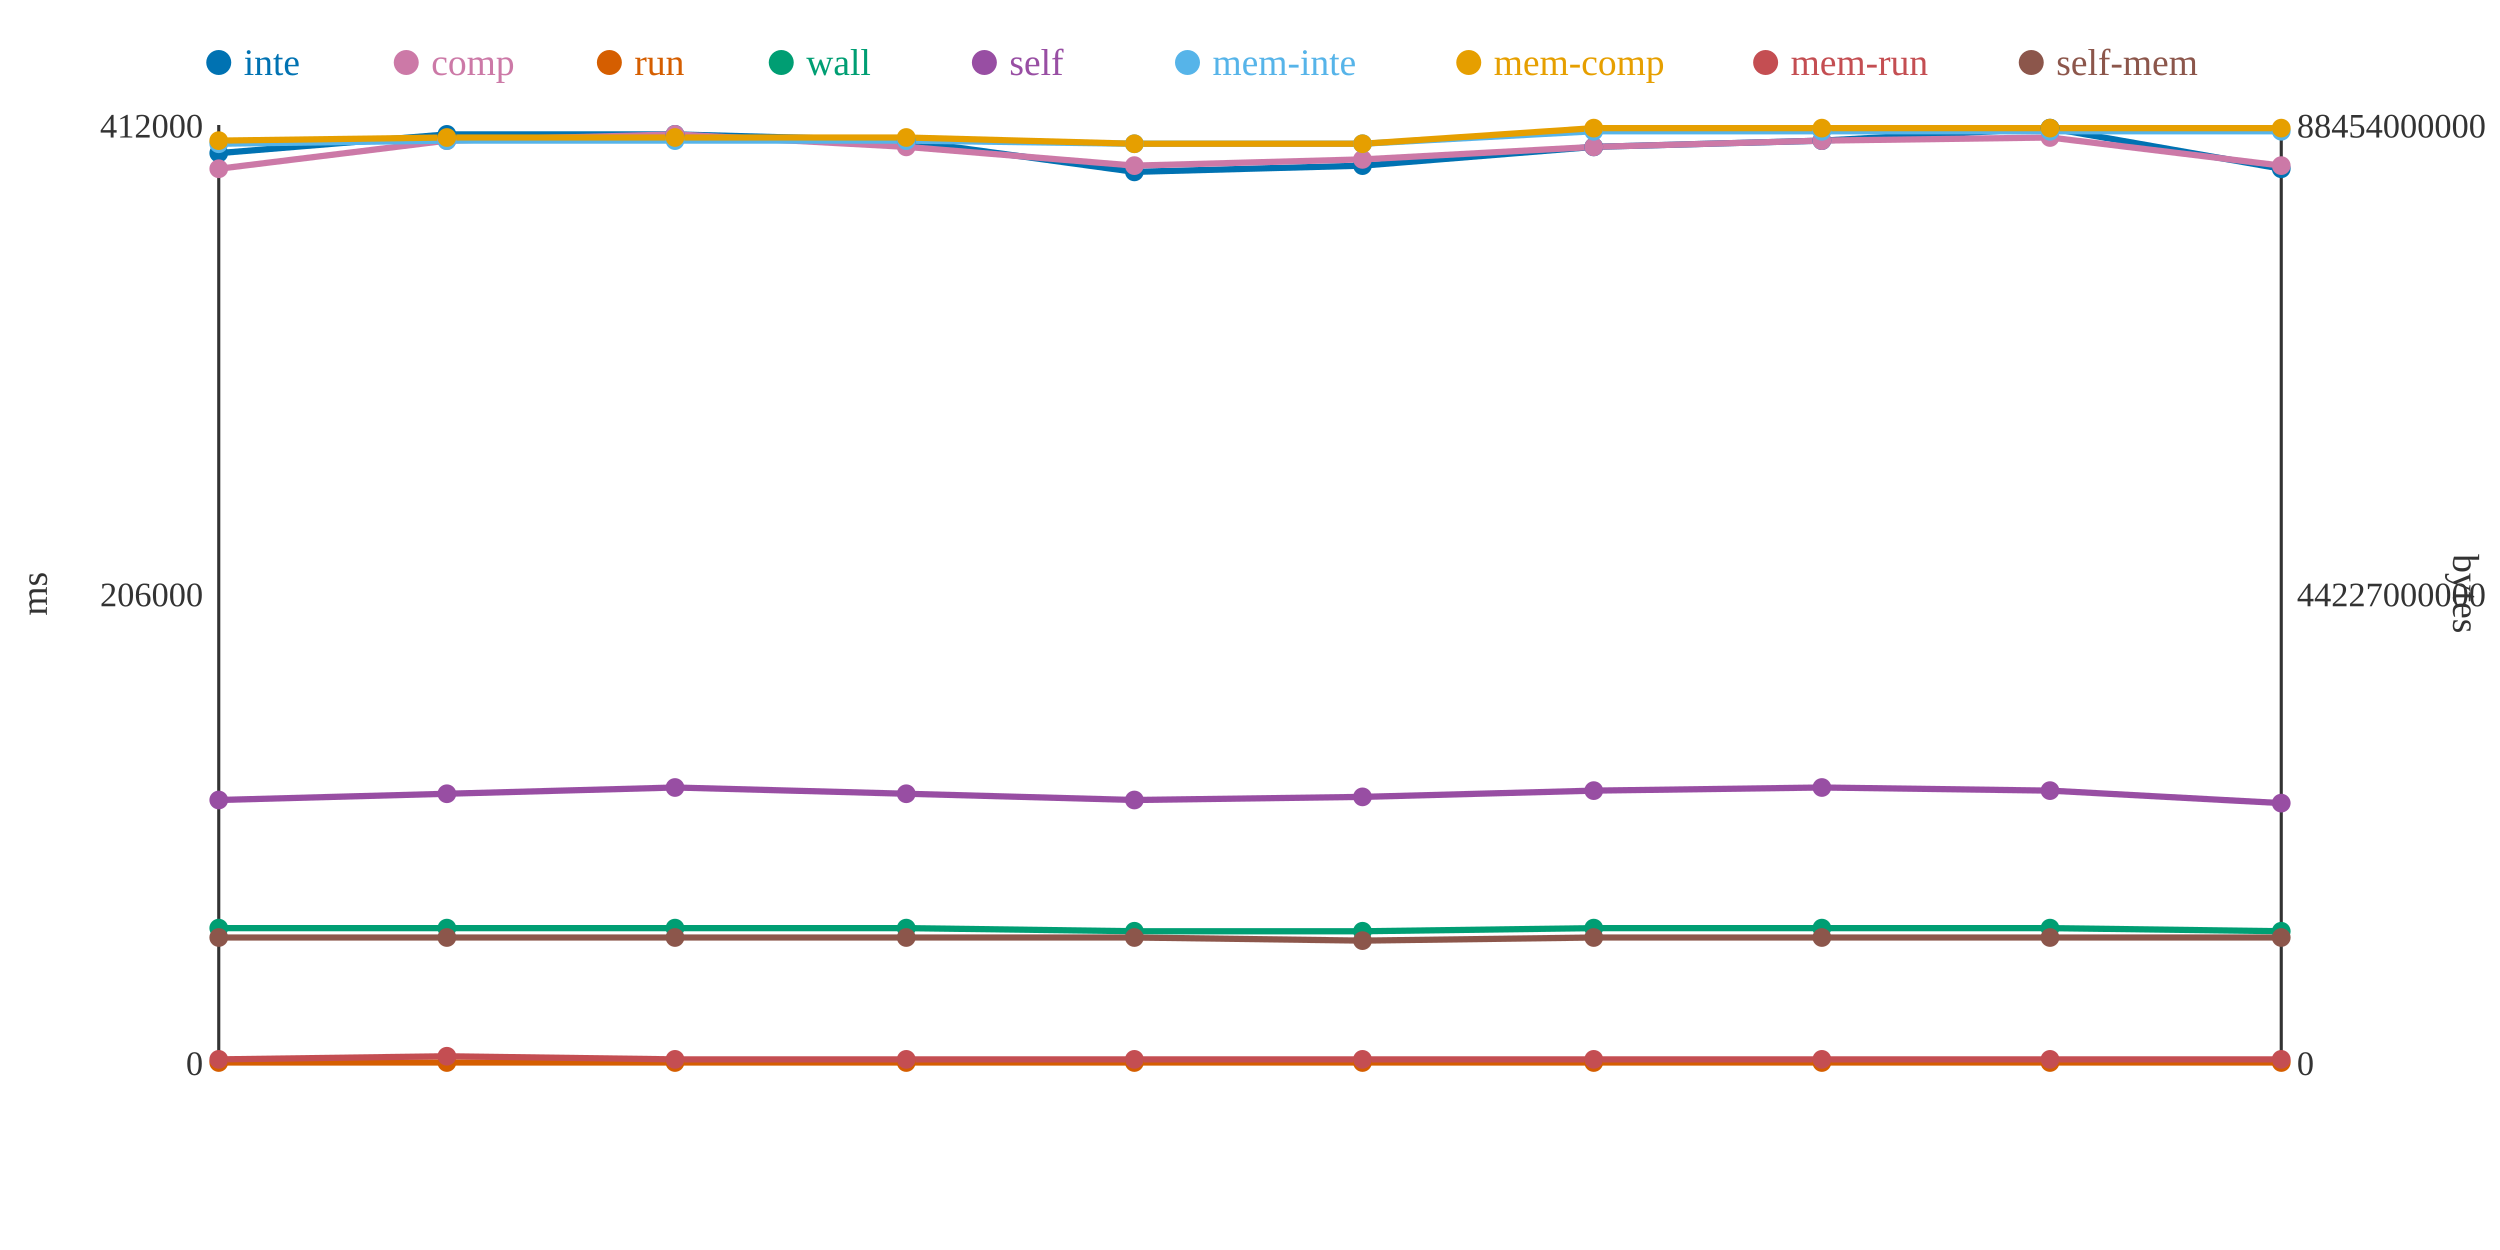
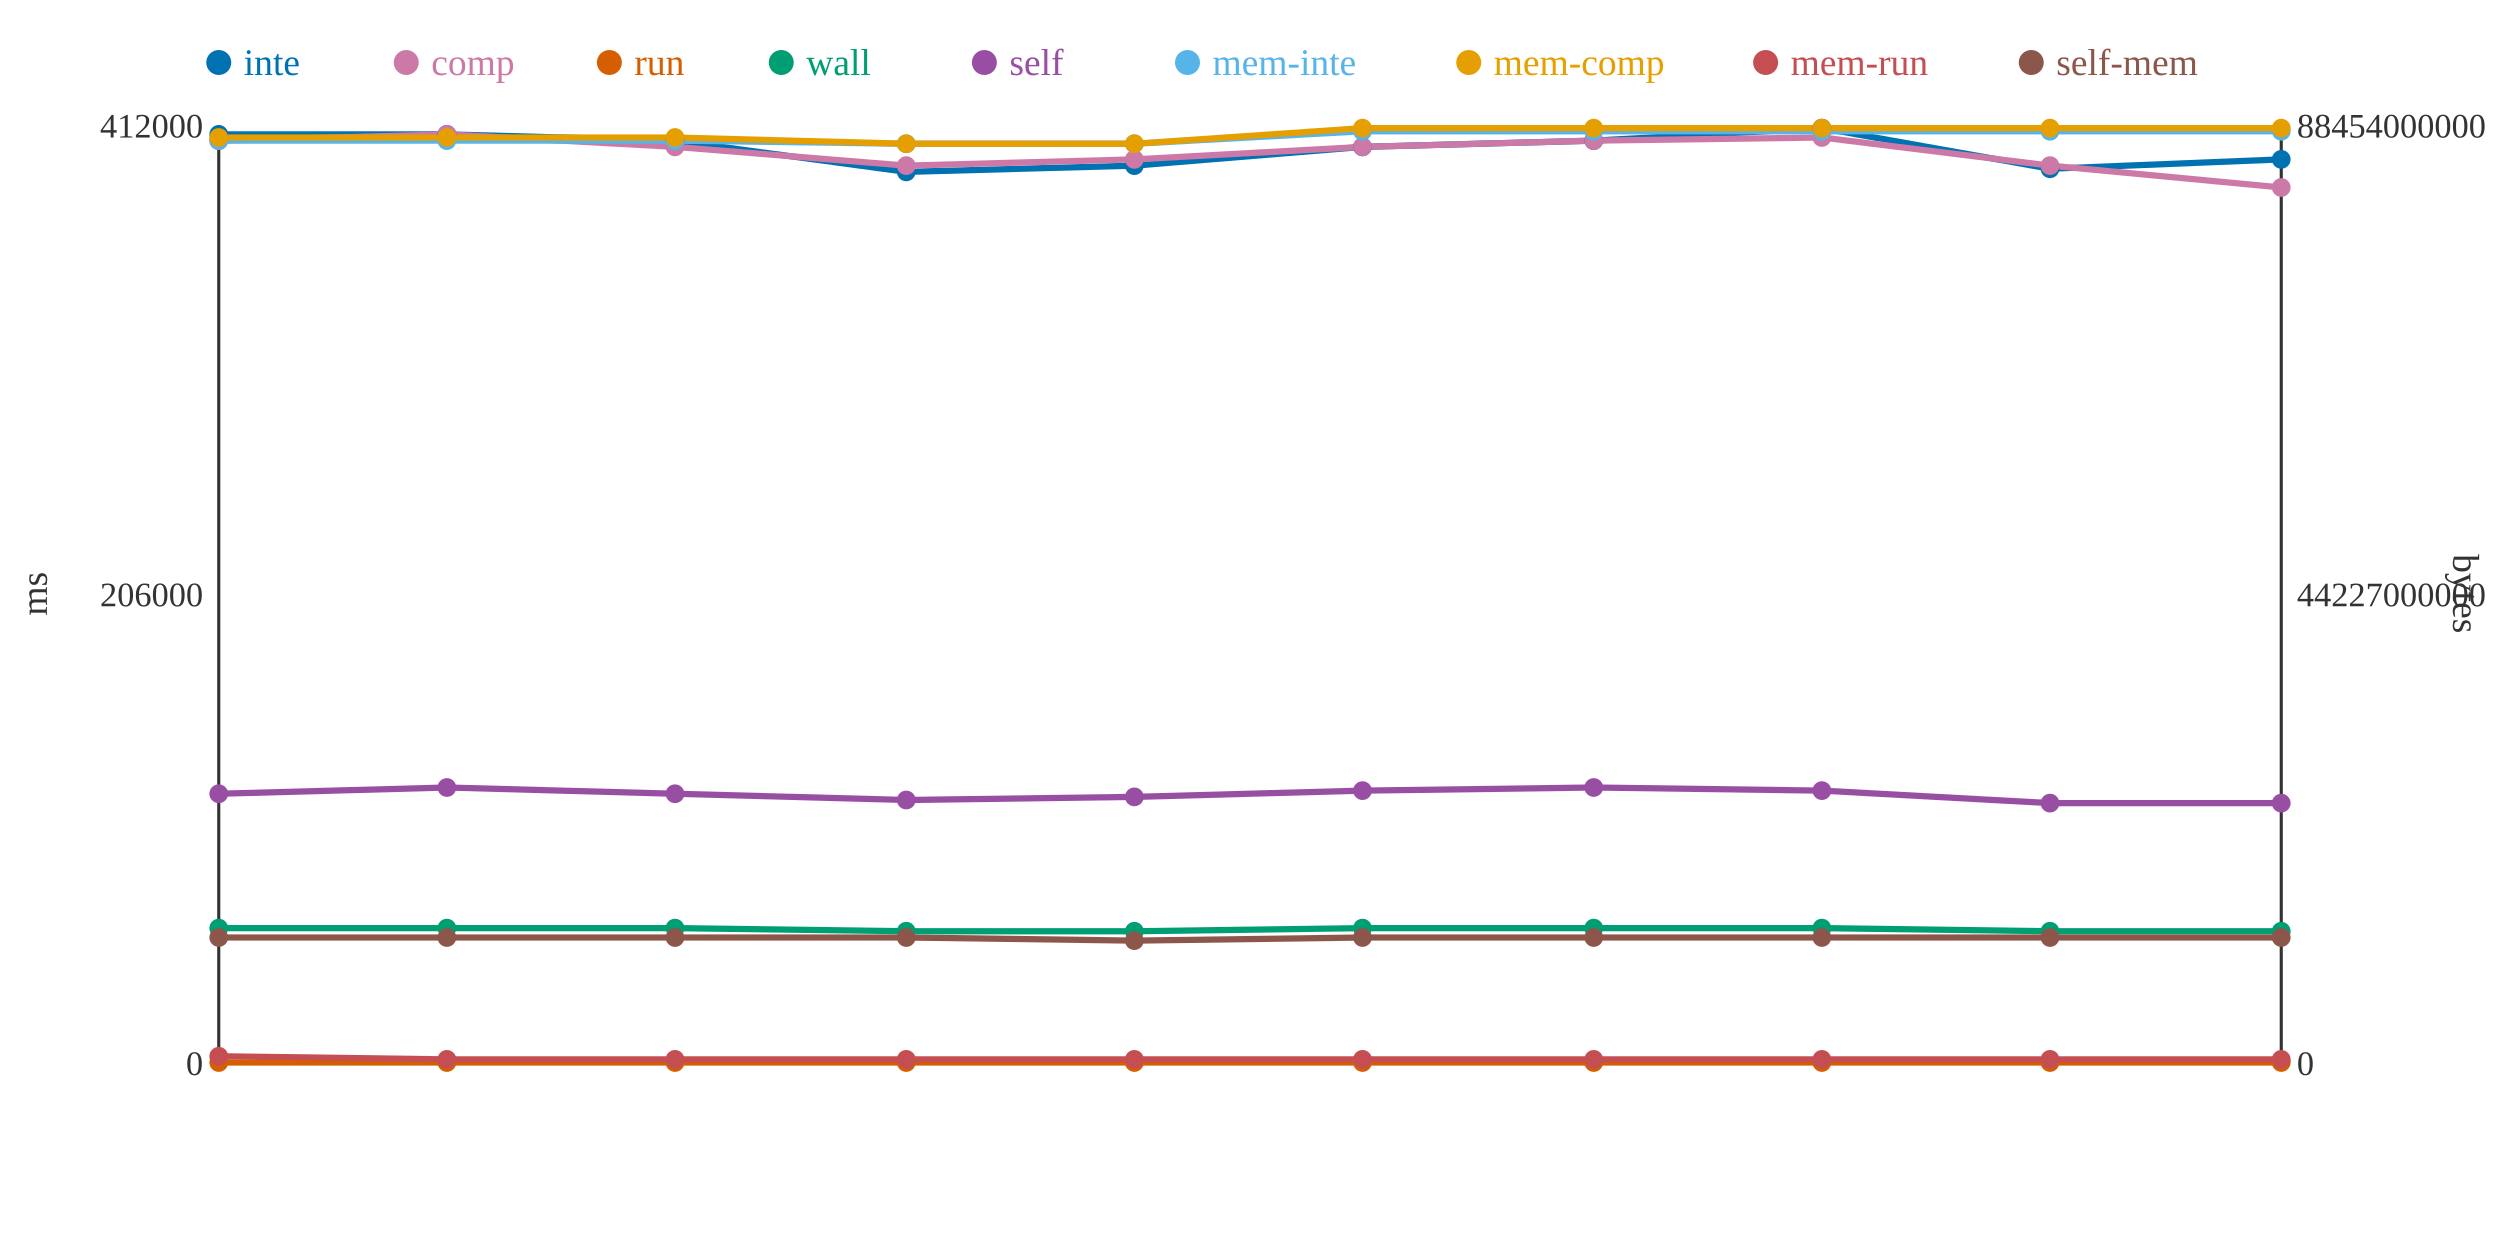
<svg xmlns="http://www.w3.org/2000/svg" width="800" height="400">
  <rect width="800" height="400" fill="white" />
  <line x1="70" y1="40" x2="70" y2="340" stroke="#333" stroke-width="1" />
  <line x1="70" y1="340" x2="730" y2="340" stroke="#333" stroke-width="1" />
  <line x1="730" y1="40" x2="730" y2="340" stroke="#333" stroke-width="1" />
  <text x="65" y="344" text-anchor="end" font-size="11" fill="#333">0</text>
  <text x="65" y="194" text-anchor="end" font-size="11" fill="#333">206000</text>
  <text x="65" y="44" text-anchor="end" font-size="11" fill="#333">412000</text>
  <text x="15" y="190" text-anchor="middle" font-size="12" fill="#333" transform="rotate(-90 15 190)">ms</text>
  <text x="735" y="344" text-anchor="start" font-size="11" fill="#333">0</text>
  <text x="735" y="194" text-anchor="start" font-size="11" fill="#333">44227000000</text>
  <text x="735" y="44" text-anchor="start" font-size="11" fill="#333">88454000000</text>
  <text x="785" y="190" text-anchor="middle" font-size="12" fill="#333" transform="rotate(90 785 190)">bytes</text>
-   <polyline points="70,49 143,43 216,43 290,45 363,55 436,53 510,47 583,45 656,41 730,54" fill="none" stroke="#0072B2" stroke-width="2" />
-   <polyline points="70,54 143,45 216,43 290,47 363,53 436,51 510,47 583,45 656,44 730,53" fill="none" stroke="#CC79A7" stroke-width="2" />
+   <polyline points="70,43 143,43 216,45 290,55 363,53 436,47 510,45 583,41 656,54 730,51" fill="none" stroke="#0072B2" stroke-width="2" />
+   <polyline points="70,45 143,43 216,47 290,53 363,51 436,47 510,45 583,44 656,53 730,60" fill="none" stroke="#CC79A7" stroke-width="2" />
  <polyline points="70,340 143,340 216,340 290,340 363,340 436,340 510,340 583,340 656,340 730,340" fill="none" stroke="#D55E00" stroke-width="2" />
-   <polyline points="70,297 143,297 216,297 290,297 363,298 436,298 510,297 583,297 656,297 730,298" fill="none" stroke="#009E73" stroke-width="2" />
-   <polyline points="70,256 143,254 216,252 290,254 363,256 436,255 510,253 583,252 656,253 730,257" fill="none" stroke="#984EA3" stroke-width="2" />
-   <polyline points="70,46 143,45 216,45 290,45 363,46 436,46 510,42 583,42 656,42 730,42" fill="none" stroke="#56B4E9" stroke-width="2" />
-   <polyline points="70,45 143,44 216,44 290,44 363,46 436,46 510,41 583,41 656,41 730,41" fill="none" stroke="#E69F00" stroke-width="2" />
-   <polyline points="70,339 143,338 216,339 290,339 363,339 436,339 510,339 583,339 656,339 730,339" fill="none" stroke="#C44E52" stroke-width="2" />
-   <polyline points="70,300 143,300 216,300 290,300 363,300 436,301 510,300 583,300 656,300 730,300" fill="none" stroke="#8C564B" stroke-width="2" />
-   <circle cx="70" cy="49" r="3" fill="#0072B2" />
-   <circle cx="70" cy="54" r="3" fill="#CC79A7" />
+   <polyline points="70,297 143,297 216,297 290,298 363,298 436,297 510,297 583,297 656,298 730,298" fill="none" stroke="#009E73" stroke-width="2" />
+   <polyline points="70,254 143,252 216,254 290,256 363,255 436,253 510,252 583,253 656,257 730,257" fill="none" stroke="#984EA3" stroke-width="2" />
+   <polyline points="70,45 143,45 216,45 290,46 363,46 436,42 510,42 583,42 656,42 730,42" fill="none" stroke="#56B4E9" stroke-width="2" />
+   <polyline points="70,44 143,44 216,44 290,46 363,46 436,41 510,41 583,41 656,41 730,41" fill="none" stroke="#E69F00" stroke-width="2" />
+   <polyline points="70,338 143,339 216,339 290,339 363,339 436,339 510,339 583,339 656,339 730,339" fill="none" stroke="#C44E52" stroke-width="2" />
+   <polyline points="70,300 143,300 216,300 290,300 363,301 436,300 510,300 583,300 656,300 730,300" fill="none" stroke="#8C564B" stroke-width="2" />
+   <circle cx="70" cy="43" r="3" fill="#0072B2" />
+   <circle cx="70" cy="45" r="3" fill="#CC79A7" />
  <circle cx="70" cy="340" r="3" fill="#D55E00" />
  <circle cx="70" cy="297" r="3" fill="#009E73" />
-   <circle cx="70" cy="256" r="3" fill="#984EA3" />
-   <circle cx="70" cy="46" r="3" fill="#56B4E9" />
-   <circle cx="70" cy="45" r="3" fill="#E69F00" />
-   <circle cx="70" cy="339" r="3" fill="#C44E52" />
+   <circle cx="70" cy="254" r="3" fill="#984EA3" />
+   <circle cx="70" cy="45" r="3" fill="#56B4E9" />
+   <circle cx="70" cy="44" r="3" fill="#E69F00" />
+   <circle cx="70" cy="338" r="3" fill="#C44E52" />
  <circle cx="70" cy="300" r="3" fill="#8C564B" />
  <circle cx="143" cy="43" r="3" fill="#0072B2" />
-   <circle cx="143" cy="45" r="3" fill="#CC79A7" />
+   <circle cx="143" cy="43" r="3" fill="#CC79A7" />
  <circle cx="143" cy="340" r="3" fill="#D55E00" />
  <circle cx="143" cy="297" r="3" fill="#009E73" />
-   <circle cx="143" cy="254" r="3" fill="#984EA3" />
+   <circle cx="143" cy="252" r="3" fill="#984EA3" />
  <circle cx="143" cy="45" r="3" fill="#56B4E9" />
  <circle cx="143" cy="44" r="3" fill="#E69F00" />
-   <circle cx="143" cy="338" r="3" fill="#C44E52" />
+   <circle cx="143" cy="339" r="3" fill="#C44E52" />
  <circle cx="143" cy="300" r="3" fill="#8C564B" />
-   <circle cx="216" cy="43" r="3" fill="#0072B2" />
-   <circle cx="216" cy="43" r="3" fill="#CC79A7" />
+   <circle cx="216" cy="45" r="3" fill="#0072B2" />
+   <circle cx="216" cy="47" r="3" fill="#CC79A7" />
  <circle cx="216" cy="340" r="3" fill="#D55E00" />
  <circle cx="216" cy="297" r="3" fill="#009E73" />
-   <circle cx="216" cy="252" r="3" fill="#984EA3" />
+   <circle cx="216" cy="254" r="3" fill="#984EA3" />
  <circle cx="216" cy="45" r="3" fill="#56B4E9" />
  <circle cx="216" cy="44" r="3" fill="#E69F00" />
  <circle cx="216" cy="339" r="3" fill="#C44E52" />
  <circle cx="216" cy="300" r="3" fill="#8C564B" />
-   <circle cx="290" cy="45" r="3" fill="#0072B2" />
-   <circle cx="290" cy="47" r="3" fill="#CC79A7" />
+   <circle cx="290" cy="55" r="3" fill="#0072B2" />
+   <circle cx="290" cy="53" r="3" fill="#CC79A7" />
  <circle cx="290" cy="340" r="3" fill="#D55E00" />
-   <circle cx="290" cy="297" r="3" fill="#009E73" />
-   <circle cx="290" cy="254" r="3" fill="#984EA3" />
-   <circle cx="290" cy="45" r="3" fill="#56B4E9" />
-   <circle cx="290" cy="44" r="3" fill="#E69F00" />
+   <circle cx="290" cy="298" r="3" fill="#009E73" />
+   <circle cx="290" cy="256" r="3" fill="#984EA3" />
+   <circle cx="290" cy="46" r="3" fill="#56B4E9" />
+   <circle cx="290" cy="46" r="3" fill="#E69F00" />
  <circle cx="290" cy="339" r="3" fill="#C44E52" />
  <circle cx="290" cy="300" r="3" fill="#8C564B" />
-   <circle cx="363" cy="55" r="3" fill="#0072B2" />
-   <circle cx="363" cy="53" r="3" fill="#CC79A7" />
+   <circle cx="363" cy="53" r="3" fill="#0072B2" />
+   <circle cx="363" cy="51" r="3" fill="#CC79A7" />
  <circle cx="363" cy="340" r="3" fill="#D55E00" />
  <circle cx="363" cy="298" r="3" fill="#009E73" />
-   <circle cx="363" cy="256" r="3" fill="#984EA3" />
+   <circle cx="363" cy="255" r="3" fill="#984EA3" />
  <circle cx="363" cy="46" r="3" fill="#56B4E9" />
  <circle cx="363" cy="46" r="3" fill="#E69F00" />
  <circle cx="363" cy="339" r="3" fill="#C44E52" />
-   <circle cx="363" cy="300" r="3" fill="#8C564B" />
-   <circle cx="436" cy="53" r="3" fill="#0072B2" />
-   <circle cx="436" cy="51" r="3" fill="#CC79A7" />
+   <circle cx="363" cy="301" r="3" fill="#8C564B" />
+   <circle cx="436" cy="47" r="3" fill="#0072B2" />
+   <circle cx="436" cy="47" r="3" fill="#CC79A7" />
  <circle cx="436" cy="340" r="3" fill="#D55E00" />
-   <circle cx="436" cy="298" r="3" fill="#009E73" />
-   <circle cx="436" cy="255" r="3" fill="#984EA3" />
-   <circle cx="436" cy="46" r="3" fill="#56B4E9" />
-   <circle cx="436" cy="46" r="3" fill="#E69F00" />
+   <circle cx="436" cy="297" r="3" fill="#009E73" />
+   <circle cx="436" cy="253" r="3" fill="#984EA3" />
+   <circle cx="436" cy="42" r="3" fill="#56B4E9" />
+   <circle cx="436" cy="41" r="3" fill="#E69F00" />
  <circle cx="436" cy="339" r="3" fill="#C44E52" />
-   <circle cx="436" cy="301" r="3" fill="#8C564B" />
-   <circle cx="510" cy="47" r="3" fill="#0072B2" />
-   <circle cx="510" cy="47" r="3" fill="#CC79A7" />
+   <circle cx="436" cy="300" r="3" fill="#8C564B" />
+   <circle cx="510" cy="45" r="3" fill="#0072B2" />
+   <circle cx="510" cy="45" r="3" fill="#CC79A7" />
  <circle cx="510" cy="340" r="3" fill="#D55E00" />
  <circle cx="510" cy="297" r="3" fill="#009E73" />
-   <circle cx="510" cy="253" r="3" fill="#984EA3" />
+   <circle cx="510" cy="252" r="3" fill="#984EA3" />
  <circle cx="510" cy="42" r="3" fill="#56B4E9" />
  <circle cx="510" cy="41" r="3" fill="#E69F00" />
  <circle cx="510" cy="339" r="3" fill="#C44E52" />
  <circle cx="510" cy="300" r="3" fill="#8C564B" />
-   <circle cx="583" cy="45" r="3" fill="#0072B2" />
-   <circle cx="583" cy="45" r="3" fill="#CC79A7" />
+   <circle cx="583" cy="41" r="3" fill="#0072B2" />
+   <circle cx="583" cy="44" r="3" fill="#CC79A7" />
  <circle cx="583" cy="340" r="3" fill="#D55E00" />
  <circle cx="583" cy="297" r="3" fill="#009E73" />
-   <circle cx="583" cy="252" r="3" fill="#984EA3" />
+   <circle cx="583" cy="253" r="3" fill="#984EA3" />
  <circle cx="583" cy="42" r="3" fill="#56B4E9" />
  <circle cx="583" cy="41" r="3" fill="#E69F00" />
  <circle cx="583" cy="339" r="3" fill="#C44E52" />
  <circle cx="583" cy="300" r="3" fill="#8C564B" />
-   <circle cx="656" cy="41" r="3" fill="#0072B2" />
-   <circle cx="656" cy="44" r="3" fill="#CC79A7" />
+   <circle cx="656" cy="54" r="3" fill="#0072B2" />
+   <circle cx="656" cy="53" r="3" fill="#CC79A7" />
  <circle cx="656" cy="340" r="3" fill="#D55E00" />
-   <circle cx="656" cy="297" r="3" fill="#009E73" />
-   <circle cx="656" cy="253" r="3" fill="#984EA3" />
+   <circle cx="656" cy="298" r="3" fill="#009E73" />
+   <circle cx="656" cy="257" r="3" fill="#984EA3" />
  <circle cx="656" cy="42" r="3" fill="#56B4E9" />
  <circle cx="656" cy="41" r="3" fill="#E69F00" />
  <circle cx="656" cy="339" r="3" fill="#C44E52" />
  <circle cx="656" cy="300" r="3" fill="#8C564B" />
-   <circle cx="730" cy="54" r="3" fill="#0072B2" />
-   <circle cx="730" cy="53" r="3" fill="#CC79A7" />
+   <circle cx="730" cy="51" r="3" fill="#0072B2" />
+   <circle cx="730" cy="60" r="3" fill="#CC79A7" />
  <circle cx="730" cy="340" r="3" fill="#D55E00" />
  <circle cx="730" cy="298" r="3" fill="#009E73" />
  <circle cx="730" cy="257" r="3" fill="#984EA3" />
  <circle cx="730" cy="42" r="3" fill="#56B4E9" />
  <circle cx="730" cy="41" r="3" fill="#E69F00" />
  <circle cx="730" cy="339" r="3" fill="#C44E52" />
  <circle cx="730" cy="300" r="3" fill="#8C564B" />
  <circle cx="70" cy="20" r="4" fill="#0072B2" />
  <text x="78" y="24" text-anchor="start" font-size="12" fill="#0072B2">inte</text>
  <circle cx="130" cy="20" r="4" fill="#CC79A7" />
  <text x="138" y="24" text-anchor="start" font-size="12" fill="#CC79A7">comp</text>
  <circle cx="195" cy="20" r="4" fill="#D55E00" />
  <text x="203" y="24" text-anchor="start" font-size="12" fill="#D55E00">run</text>
  <circle cx="250" cy="20" r="4" fill="#009E73" />
  <text x="258" y="24" text-anchor="start" font-size="12" fill="#009E73">wall</text>
  <circle cx="315" cy="20" r="4" fill="#984EA3" />
  <text x="323" y="24" text-anchor="start" font-size="12" fill="#984EA3">self</text>
  <circle cx="380" cy="20" r="4" fill="#56B4E9" />
  <text x="388" y="24" text-anchor="start" font-size="12" fill="#56B4E9">mem-inte</text>
  <circle cx="470" cy="20" r="4" fill="#E69F00" />
  <text x="478" y="24" text-anchor="start" font-size="12" fill="#E69F00">mem-comp</text>
  <circle cx="565" cy="20" r="4" fill="#C44E52" />
  <text x="573" y="24" text-anchor="start" font-size="12" fill="#C44E52">mem-run</text>
  <circle cx="650" cy="20" r="4" fill="#8C564B" />
  <text x="658" y="24" text-anchor="start" font-size="12" fill="#8C564B">self-mem</text>
</svg>
